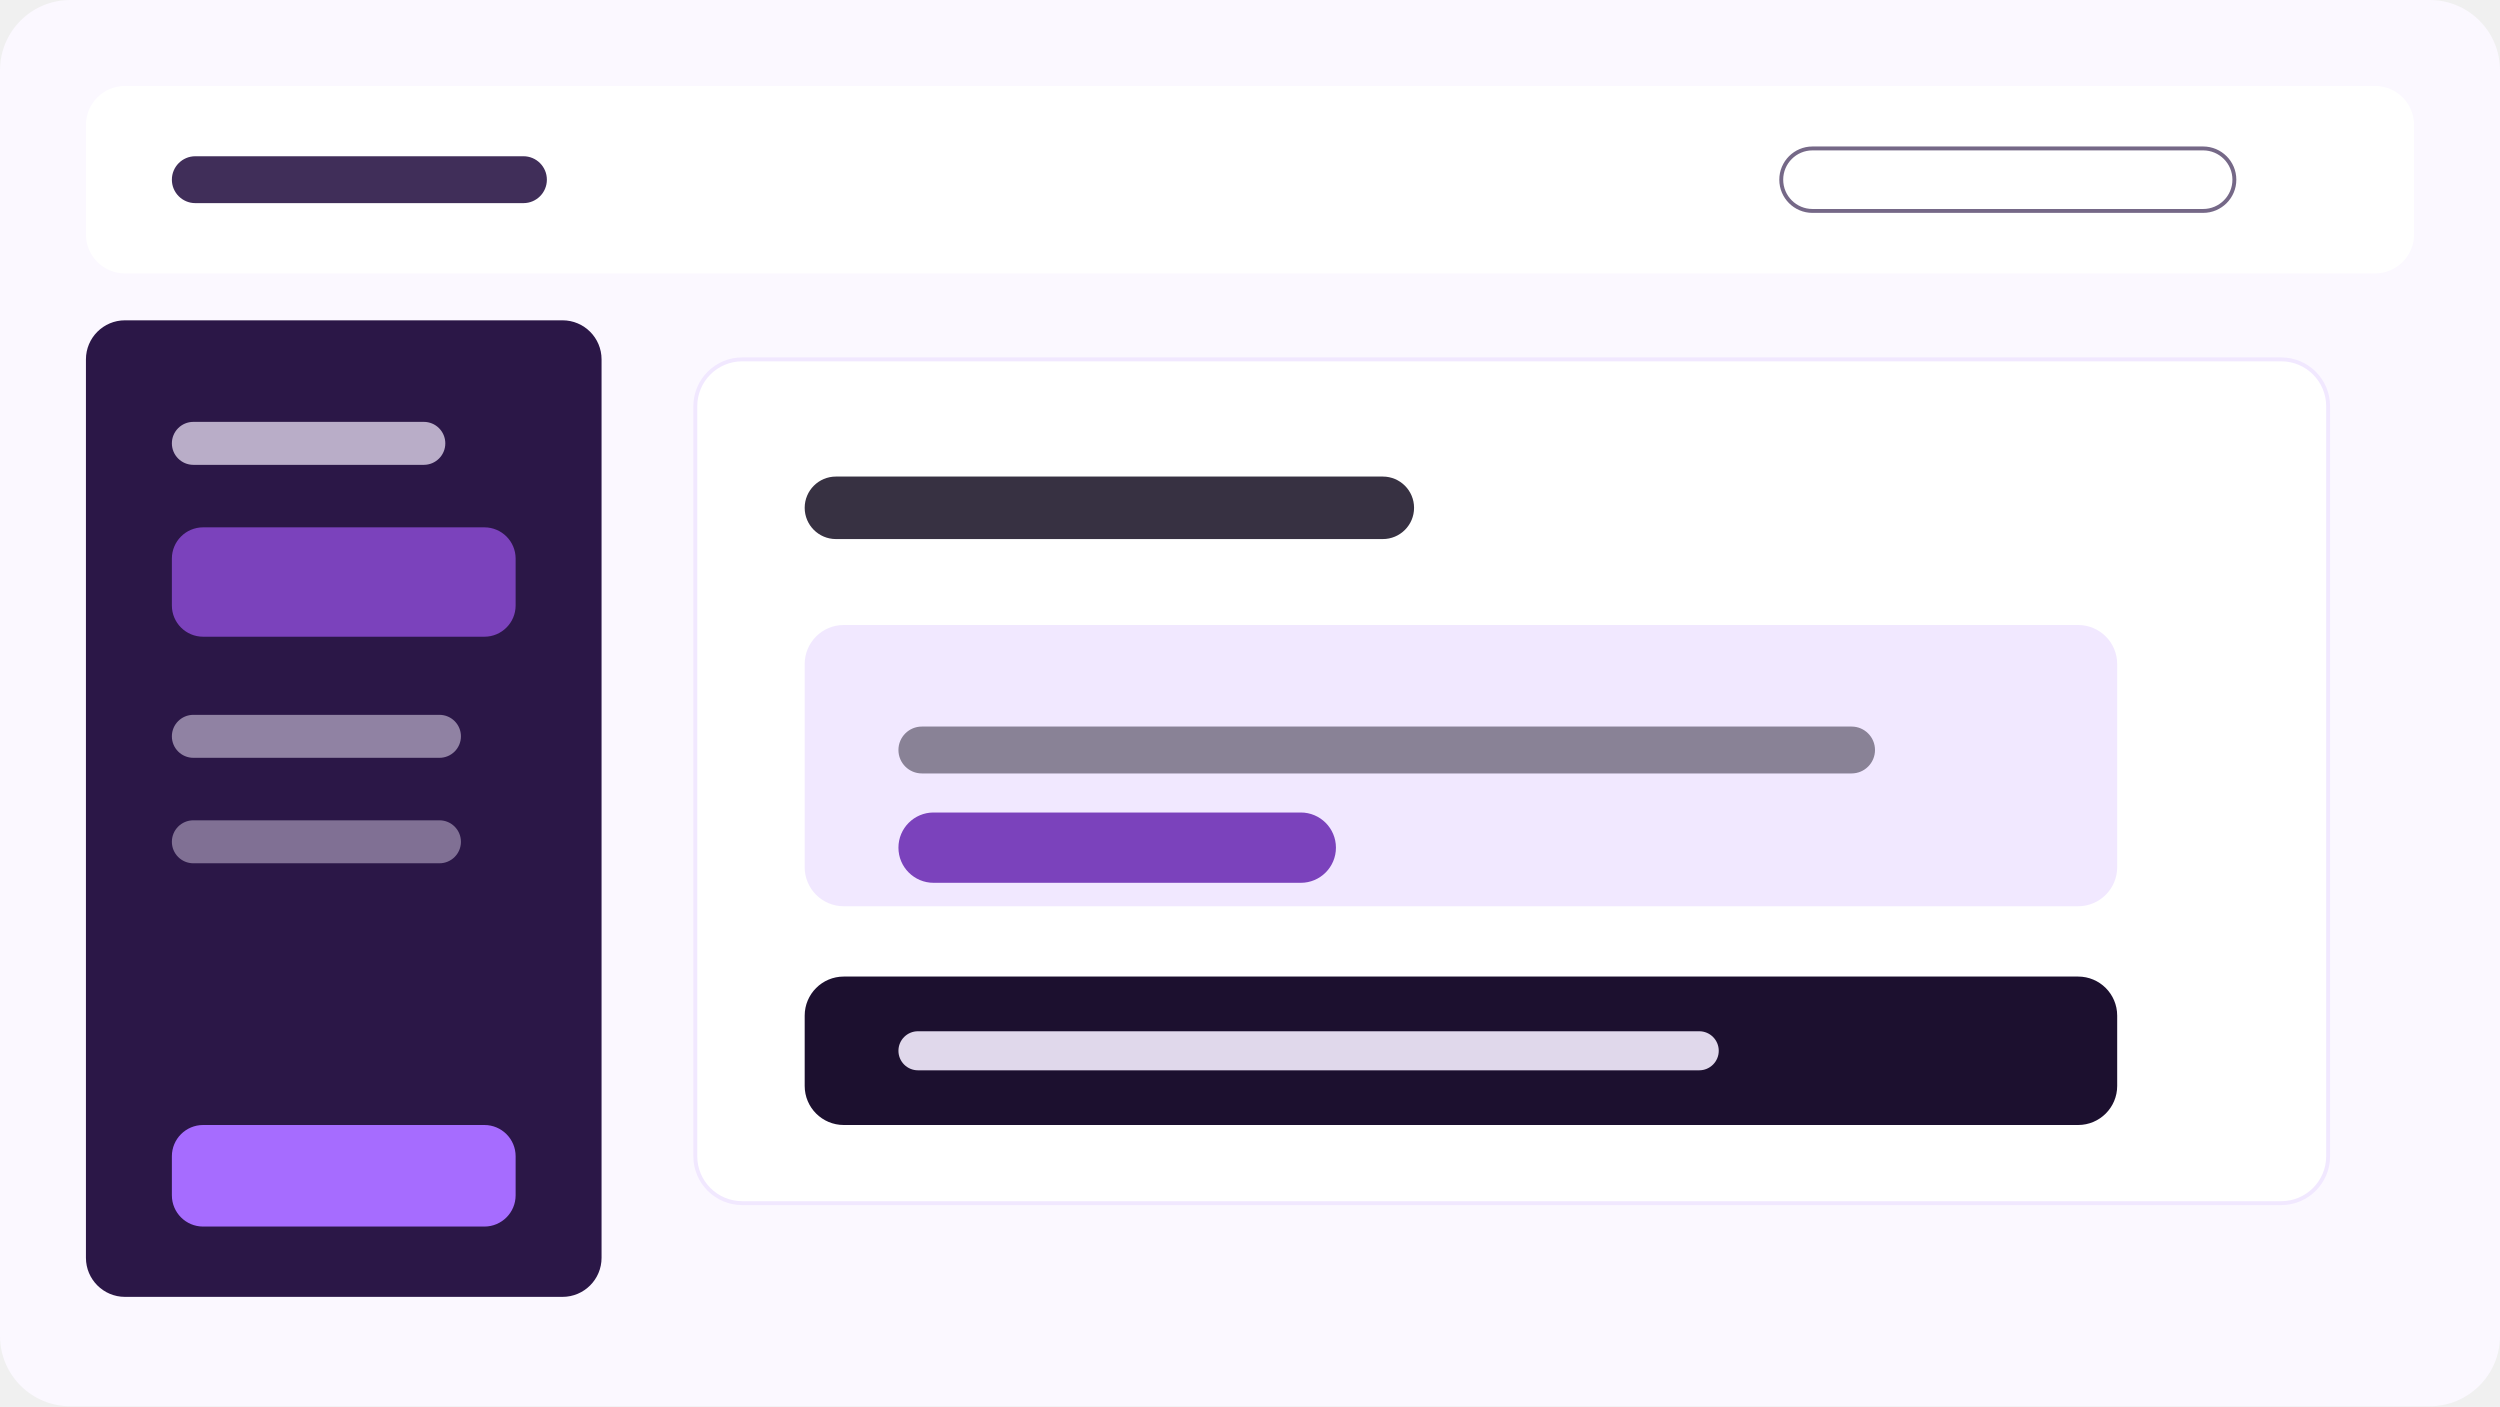
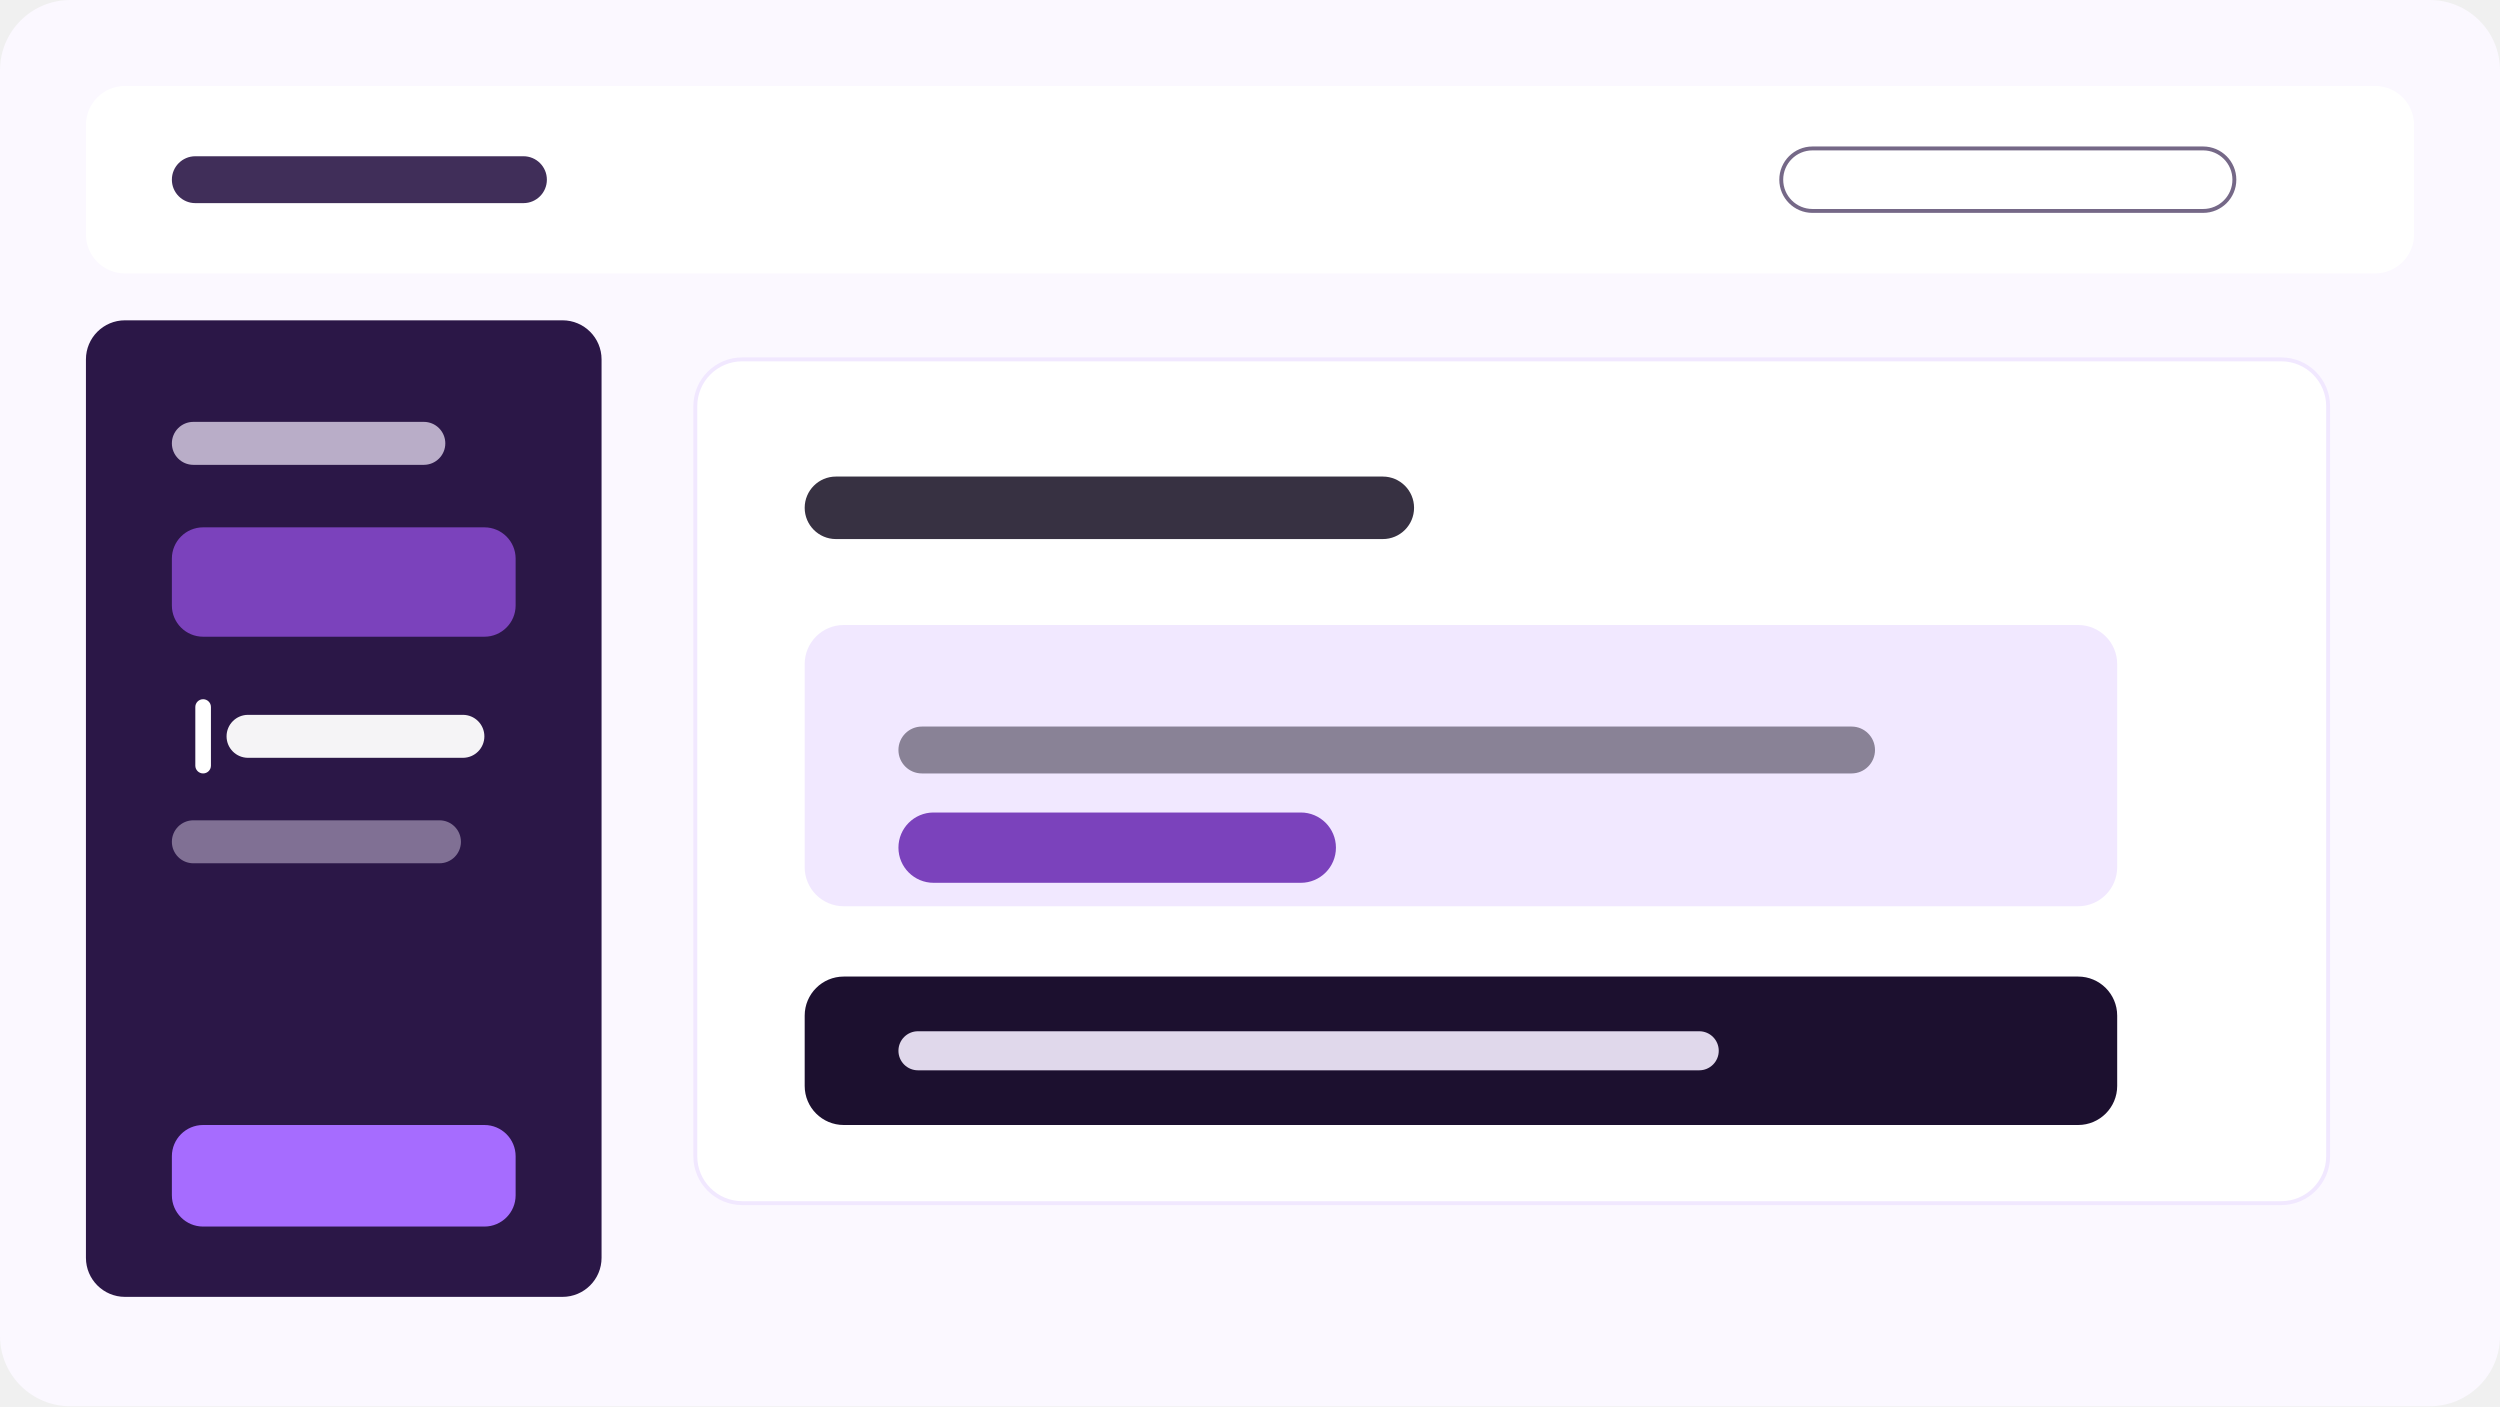
<svg xmlns="http://www.w3.org/2000/svg" width="640" height="360" viewBox="0 0 640 360" role="img" aria-label="AKS Inspired light preview">
  <rect width="640" height="360" rx="18" fill="#fbf8ff" />
  <rect x="22" y="22" width="596" height="48" rx="10" fill="#ffffff" />
  <rect x="44" y="40" width="96" height="12" rx="6" fill="#2b1747" opacity="0.9" />
  <rect x="456" y="38" width="116" height="16" rx="8" fill="none" stroke="#2b1747" opacity="0.65" />
  <rect x="22" y="82" width="132" height="250" rx="10" fill="#2b1747" />
  <rect x="44" y="108" width="70" height="11" rx="5.5" fill="#f5edff" opacity="0.7" />
  <rect x="44" y="135" width="88" height="28" rx="8" fill="#7b42bc" />
-   <rect x="44" y="183" width="74" height="11" rx="5.5" fill="#f5edff" opacity="0.5" />
+   <rect x="58" y="183" width="66" height="11" rx="5.5" fill="#ffffff" opacity="0.95" />
+   <rect x="50" y="179" width="4" height="19" rx="2" fill="#ffffff" />
  <rect x="44" y="210" width="74" height="11" rx="5.5" fill="#f5edff" opacity="0.42" />
  <rect x="44" y="288" width="88" height="26" rx="8" fill="#a66cff" />
  <rect x="178" y="92" width="418" height="216" rx="12" fill="#ffffff" stroke="#f1e8ff" />
  <rect x="206" y="122" width="156" height="16" rx="8" fill="#211b2d" opacity="0.9" />
  <rect x="206" y="160" width="336" height="72" rx="10" fill="#f1e8ff" />
  <rect x="230" y="186" width="250" height="12" rx="6" fill="#211b2d" opacity="0.5" />
  <rect x="230" y="208" width="112" height="18" rx="9" fill="#7b42bc" />
  <rect x="206" y="250" width="336" height="38" rx="10" fill="#1c102f" />
  <rect x="230" y="264" width="210" height="10" rx="5" fill="#f5edff" opacity="0.9" />
</svg>
